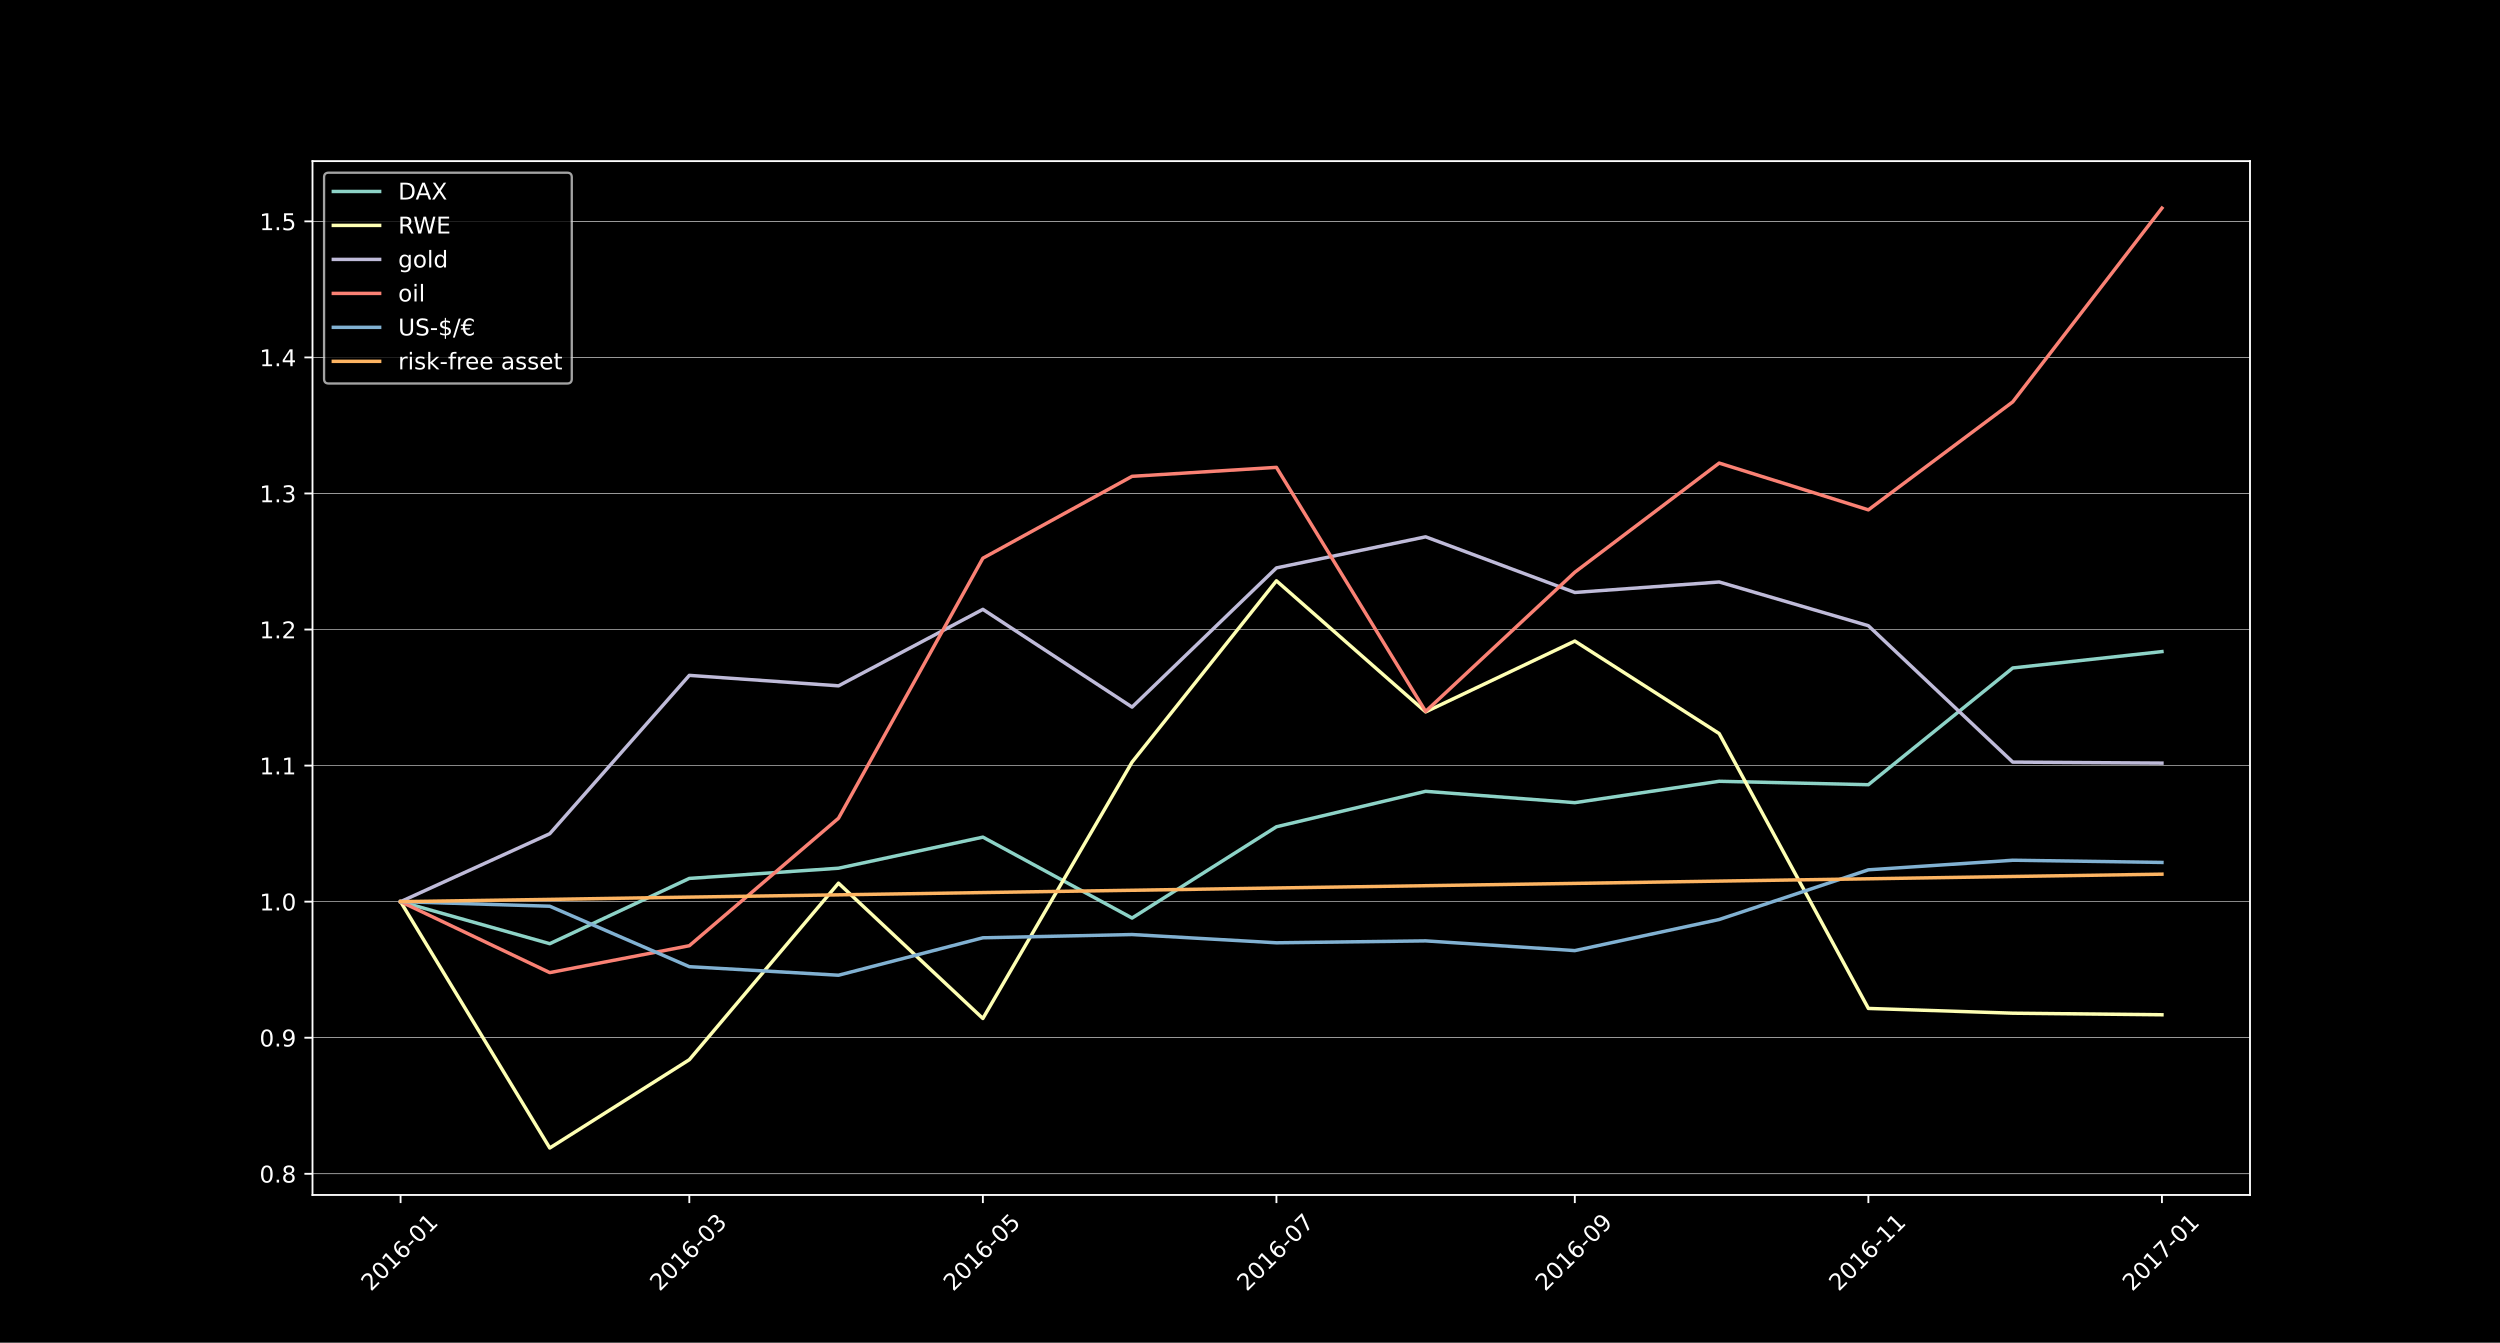
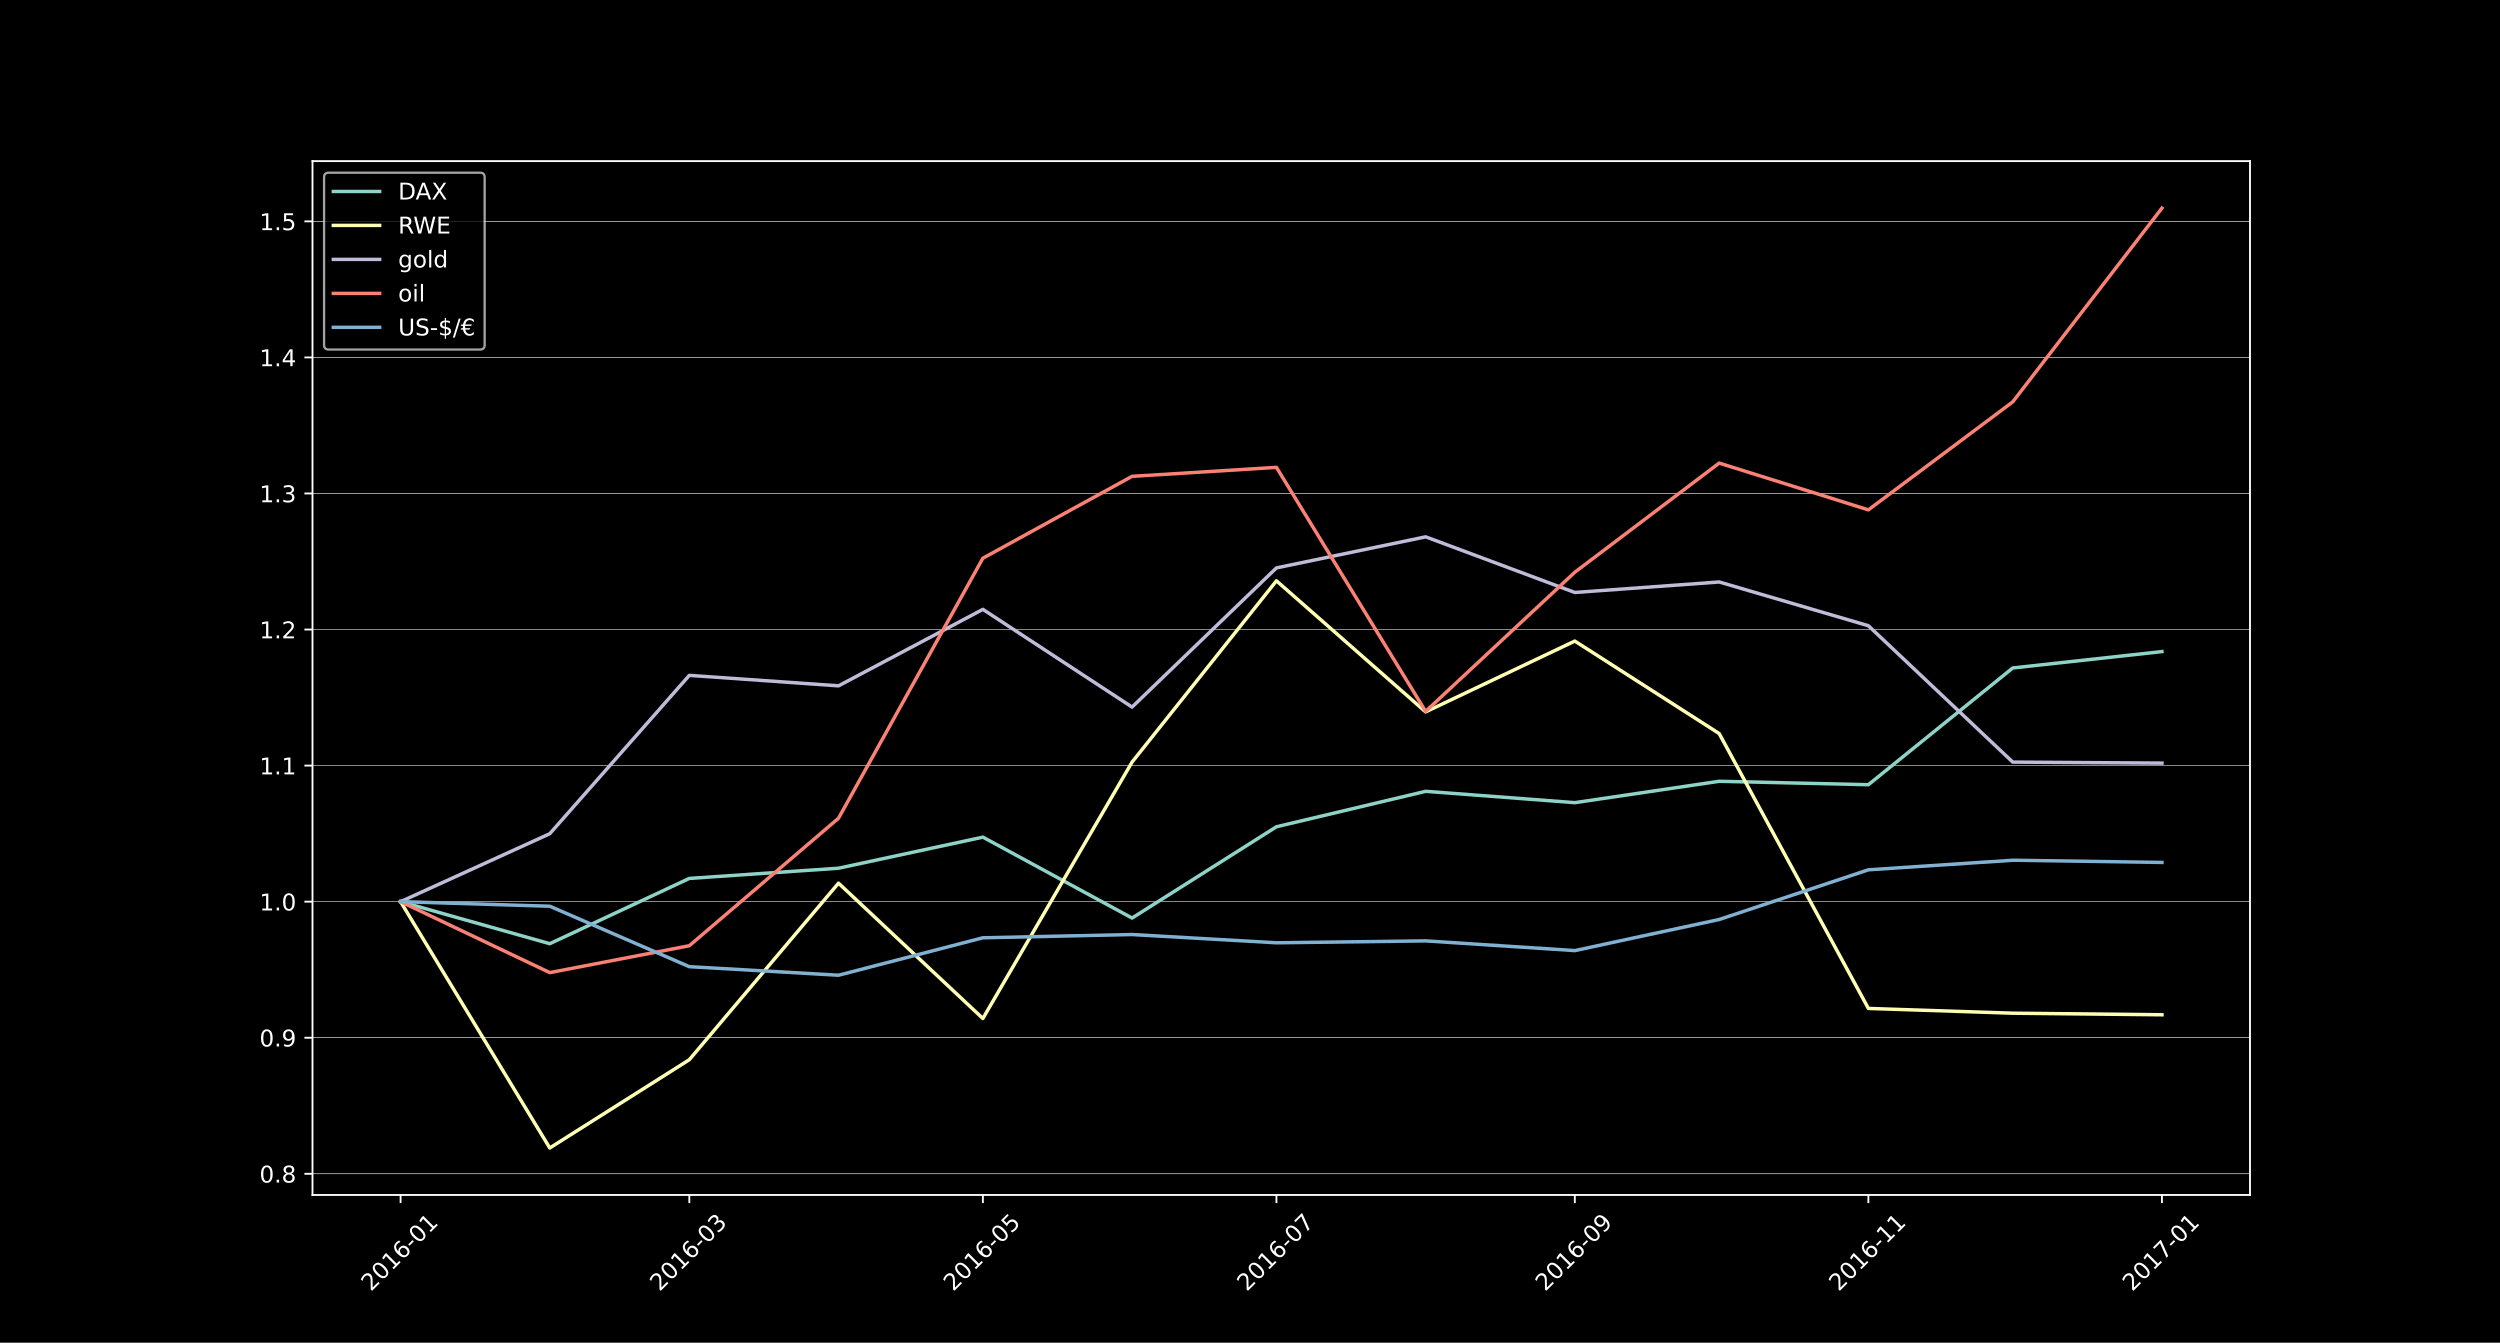
<svg xmlns="http://www.w3.org/2000/svg" xmlns:xlink="http://www.w3.org/1999/xlink" width="1080pt" height="580.032pt" viewBox="0 0 1080 580.032" version="1.1">
  <defs>
    <style type="text/css">*{stroke-linejoin: round; stroke-linecap: butt}</style>
  </defs>
  <g id="figure_1">
    <g id="patch_1">
      <path d="M 0 580.032  L 1080 580.032  L 1080 0  L 0 0  z " />
    </g>
    <g id="axes_1">
      <g id="patch_2">
        <path d="M 135 516.228  L 972 516.228  L 972 69.604  L 135 69.604  z " />
      </g>
      <g id="matplotlib.axis_1">
        <g id="xtick_1">
          <g id="line2d_1">
            <defs>
-               <path id="md1bc2f240f" d="M 0 0  L 0 3.5  " style="stroke: #ffffff; stroke-width: 0.8" />
-             </defs>
-             <g>
-               <use xlink:href="#md1bc2f240f" x="173.045" y="516.228" style="fill: #ffffff; stroke: #ffffff; stroke-width: 0.8" />
+               <path id="md7e6dcff78" d="M 0 0  L 0 3.5  " style="stroke: #ffffff; stroke-width: 0.8" />
+             </defs>
+             <g>
+               <use xlink:href="#md7e6dcff78" x="173.045" y="516.228" style="fill: #ffffff; stroke: #ffffff; stroke-width: 0.8" />
            </g>
          </g>
          <g id="text_1">
            <g style="fill: #ffffff" transform="translate(160.2242 558.1463)rotate(-45)scale(0.1 -0.1)">
              <defs>
                <path id="DejaVuSans-32" d="M 1228 531  L 3431 531  L 3431 0  L 469 0  L 469 531  Q 828 903 1448 1529  Q 2069 2156 2228 2338  Q 2531 2678 2651 2914  Q 2772 3150 2772 3378  Q 2772 3750 2511 3984  Q 2250 4219 1831 4219  Q 1534 4219 1204 4116  Q 875 4013 500 3803  L 500 4441  Q 881 4594 1212 4672  Q 1544 4750 1819 4750  Q 2544 4750 2975 4387  Q 3406 4025 3406 3419  Q 3406 3131 3298 2873  Q 3191 2616 2906 2266  Q 2828 2175 2409 1742  Q 1991 1309 1228 531  z " transform="scale(0.015625)" />
                <path id="DejaVuSans-30" d="M 2034 4250  Q 1547 4250 1301 3770  Q 1056 3291 1056 2328  Q 1056 1369 1301 889  Q 1547 409 2034 409  Q 2525 409 2770 889  Q 3016 1369 3016 2328  Q 3016 3291 2770 3770  Q 2525 4250 2034 4250  z M 2034 4750  Q 2819 4750 3233 4129  Q 3647 3509 3647 2328  Q 3647 1150 3233 529  Q 2819 -91 2034 -91  Q 1250 -91 836 529  Q 422 1150 422 2328  Q 422 3509 836 4129  Q 1250 4750 2034 4750  z " transform="scale(0.015625)" />
                <path id="DejaVuSans-31" d="M 794 531  L 1825 531  L 1825 4091  L 703 3866  L 703 4441  L 1819 4666  L 2450 4666  L 2450 531  L 3481 531  L 3481 0  L 794 0  L 794 531  z " transform="scale(0.015625)" />
                <path id="DejaVuSans-36" d="M 2113 2584  Q 1688 2584 1439 2293  Q 1191 2003 1191 1497  Q 1191 994 1439 701  Q 1688 409 2113 409  Q 2538 409 2786 701  Q 3034 994 3034 1497  Q 3034 2003 2786 2293  Q 2538 2584 2113 2584  z M 3366 4563  L 3366 3988  Q 3128 4100 2886 4159  Q 2644 4219 2406 4219  Q 1781 4219 1451 3797  Q 1122 3375 1075 2522  Q 1259 2794 1537 2939  Q 1816 3084 2150 3084  Q 2853 3084 3261 2657  Q 3669 2231 3669 1497  Q 3669 778 3244 343  Q 2819 -91 2113 -91  Q 1303 -91 875 529  Q 447 1150 447 2328  Q 447 3434 972 4092  Q 1497 4750 2381 4750  Q 2619 4750 2861 4703  Q 3103 4656 3366 4563  z " transform="scale(0.015625)" />
                <path id="DejaVuSans-2d" d="M 313 2009  L 1997 2009  L 1997 1497  L 313 1497  L 313 2009  z " transform="scale(0.015625)" />
              </defs>
              <use xlink:href="#DejaVuSans-32" />
              <use xlink:href="#DejaVuSans-30" x="63.623" />
              <use xlink:href="#DejaVuSans-31" x="127.246" />
              <use xlink:href="#DejaVuSans-36" x="190.869" />
              <use xlink:href="#DejaVuSans-2d" x="254.492" />
              <use xlink:href="#DejaVuSans-30" x="290.576" />
              <use xlink:href="#DejaVuSans-31" x="354.199" />
            </g>
          </g>
        </g>
        <g id="xtick_2">
          <g id="line2d_2">
            <g>
-               <use xlink:href="#md1bc2f240f" x="297.785" y="516.228" style="fill: #ffffff; stroke: #ffffff; stroke-width: 0.8" />
+               <use xlink:href="#md7e6dcff78" x="297.785" y="516.228" style="fill: #ffffff; stroke: #ffffff; stroke-width: 0.8" />
            </g>
          </g>
          <g id="text_2">
            <g style="fill: #ffffff" transform="translate(284.9634 558.1463)rotate(-45)scale(0.1 -0.1)">
              <defs>
                <path id="DejaVuSans-33" d="M 2597 2516  Q 3050 2419 3304 2112  Q 3559 1806 3559 1356  Q 3559 666 3084 287  Q 2609 -91 1734 -91  Q 1441 -91 1130 -33  Q 819 25 488 141  L 488 750  Q 750 597 1062 519  Q 1375 441 1716 441  Q 2309 441 2620 675  Q 2931 909 2931 1356  Q 2931 1769 2642 2001  Q 2353 2234 1838 2234  L 1294 2234  L 1294 2753  L 1863 2753  Q 2328 2753 2575 2939  Q 2822 3125 2822 3475  Q 2822 3834 2567 4026  Q 2313 4219 1838 4219  Q 1578 4219 1281 4162  Q 984 4106 628 3988  L 628 4550  Q 988 4650 1302 4700  Q 1616 4750 1894 4750  Q 2613 4750 3031 4423  Q 3450 4097 3450 3541  Q 3450 3153 3228 2886  Q 3006 2619 2597 2516  z " transform="scale(0.015625)" />
              </defs>
              <use xlink:href="#DejaVuSans-32" />
              <use xlink:href="#DejaVuSans-30" x="63.623" />
              <use xlink:href="#DejaVuSans-31" x="127.246" />
              <use xlink:href="#DejaVuSans-36" x="190.869" />
              <use xlink:href="#DejaVuSans-2d" x="254.492" />
              <use xlink:href="#DejaVuSans-30" x="290.576" />
              <use xlink:href="#DejaVuSans-33" x="354.199" />
            </g>
          </g>
        </g>
        <g id="xtick_3">
          <g id="line2d_3">
            <g>
-               <use xlink:href="#md1bc2f240f" x="424.603" y="516.228" style="fill: #ffffff; stroke: #ffffff; stroke-width: 0.8" />
+               <use xlink:href="#md7e6dcff78" x="424.603" y="516.228" style="fill: #ffffff; stroke: #ffffff; stroke-width: 0.8" />
            </g>
          </g>
          <g id="text_3">
            <g style="fill: #ffffff" transform="translate(411.7815 558.1463)rotate(-45)scale(0.1 -0.1)">
              <defs>
                <path id="DejaVuSans-35" d="M 691 4666  L 3169 4666  L 3169 4134  L 1269 4134  L 1269 2991  Q 1406 3038 1543 3061  Q 1681 3084 1819 3084  Q 2600 3084 3056 2656  Q 3513 2228 3513 1497  Q 3513 744 3044 326  Q 2575 -91 1722 -91  Q 1428 -91 1123 -41  Q 819 9 494 109  L 494 744  Q 775 591 1075 516  Q 1375 441 1709 441  Q 2250 441 2565 725  Q 2881 1009 2881 1497  Q 2881 1984 2565 2268  Q 2250 2553 1709 2553  Q 1456 2553 1204 2497  Q 953 2441 691 2322  L 691 4666  z " transform="scale(0.015625)" />
              </defs>
              <use xlink:href="#DejaVuSans-32" />
              <use xlink:href="#DejaVuSans-30" x="63.623" />
              <use xlink:href="#DejaVuSans-31" x="127.246" />
              <use xlink:href="#DejaVuSans-36" x="190.869" />
              <use xlink:href="#DejaVuSans-2d" x="254.492" />
              <use xlink:href="#DejaVuSans-30" x="290.576" />
              <use xlink:href="#DejaVuSans-35" x="354.199" />
            </g>
          </g>
        </g>
        <g id="xtick_4">
          <g id="line2d_4">
            <g>
-               <use xlink:href="#md1bc2f240f" x="551.421" y="516.228" style="fill: #ffffff; stroke: #ffffff; stroke-width: 0.8" />
+               <use xlink:href="#md7e6dcff78" x="551.421" y="516.228" style="fill: #ffffff; stroke: #ffffff; stroke-width: 0.8" />
            </g>
          </g>
          <g id="text_4">
            <g style="fill: #ffffff" transform="translate(538.5997 558.1463)rotate(-45)scale(0.1 -0.1)">
              <defs>
                <path id="DejaVuSans-37" d="M 525 4666  L 3525 4666  L 3525 4397  L 1831 0  L 1172 0  L 2766 4134  L 525 4134  L 525 4666  z " transform="scale(0.015625)" />
              </defs>
              <use xlink:href="#DejaVuSans-32" />
              <use xlink:href="#DejaVuSans-30" x="63.623" />
              <use xlink:href="#DejaVuSans-31" x="127.246" />
              <use xlink:href="#DejaVuSans-36" x="190.869" />
              <use xlink:href="#DejaVuSans-2d" x="254.492" />
              <use xlink:href="#DejaVuSans-30" x="290.576" />
              <use xlink:href="#DejaVuSans-37" x="354.199" />
            </g>
          </g>
        </g>
        <g id="xtick_5">
          <g id="line2d_5">
            <g>
-               <use xlink:href="#md1bc2f240f" x="680.318" y="516.228" style="fill: #ffffff; stroke: #ffffff; stroke-width: 0.8" />
+               <use xlink:href="#md7e6dcff78" x="680.318" y="516.228" style="fill: #ffffff; stroke: #ffffff; stroke-width: 0.8" />
            </g>
          </g>
          <g id="text_5">
            <g style="fill: #ffffff" transform="translate(667.4969 558.1463)rotate(-45)scale(0.1 -0.1)">
              <defs>
                <path id="DejaVuSans-39" d="M 703 97  L 703 672  Q 941 559 1184 500  Q 1428 441 1663 441  Q 2288 441 2617 861  Q 2947 1281 2994 2138  Q 2813 1869 2534 1725  Q 2256 1581 1919 1581  Q 1219 1581 811 2004  Q 403 2428 403 3163  Q 403 3881 828 4315  Q 1253 4750 1959 4750  Q 2769 4750 3195 4129  Q 3622 3509 3622 2328  Q 3622 1225 3098 567  Q 2575 -91 1691 -91  Q 1453 -91 1209 -44  Q 966 3 703 97  z M 1959 2075  Q 2384 2075 2632 2365  Q 2881 2656 2881 3163  Q 2881 3666 2632 3958  Q 2384 4250 1959 4250  Q 1534 4250 1286 3958  Q 1038 3666 1038 3163  Q 1038 2656 1286 2365  Q 1534 2075 1959 2075  z " transform="scale(0.015625)" />
              </defs>
              <use xlink:href="#DejaVuSans-32" />
              <use xlink:href="#DejaVuSans-30" x="63.623" />
              <use xlink:href="#DejaVuSans-31" x="127.246" />
              <use xlink:href="#DejaVuSans-36" x="190.869" />
              <use xlink:href="#DejaVuSans-2d" x="254.492" />
              <use xlink:href="#DejaVuSans-30" x="290.576" />
              <use xlink:href="#DejaVuSans-39" x="354.199" />
            </g>
          </g>
        </g>
        <g id="xtick_6">
          <g id="line2d_6">
            <g>
-               <use xlink:href="#md1bc2f240f" x="807.136" y="516.228" style="fill: #ffffff; stroke: #ffffff; stroke-width: 0.8" />
+               <use xlink:href="#md7e6dcff78" x="807.136" y="516.228" style="fill: #ffffff; stroke: #ffffff; stroke-width: 0.8" />
            </g>
          </g>
          <g id="text_6">
            <g style="fill: #ffffff" transform="translate(794.3151 558.1463)rotate(-45)scale(0.1 -0.1)">
              <use xlink:href="#DejaVuSans-32" />
              <use xlink:href="#DejaVuSans-30" x="63.623" />
              <use xlink:href="#DejaVuSans-31" x="127.246" />
              <use xlink:href="#DejaVuSans-36" x="190.869" />
              <use xlink:href="#DejaVuSans-2d" x="254.492" />
              <use xlink:href="#DejaVuSans-31" x="290.576" />
              <use xlink:href="#DejaVuSans-31" x="354.199" />
            </g>
          </g>
        </g>
        <g id="xtick_7">
          <g id="line2d_7">
            <g>
-               <use xlink:href="#md1bc2f240f" x="933.955" y="516.228" style="fill: #ffffff; stroke: #ffffff; stroke-width: 0.8" />
+               <use xlink:href="#md7e6dcff78" x="933.955" y="516.228" style="fill: #ffffff; stroke: #ffffff; stroke-width: 0.8" />
            </g>
          </g>
          <g id="text_7">
            <g style="fill: #ffffff" transform="translate(921.1333 558.1463)rotate(-45)scale(0.1 -0.1)">
              <use xlink:href="#DejaVuSans-32" />
              <use xlink:href="#DejaVuSans-30" x="63.623" />
              <use xlink:href="#DejaVuSans-31" x="127.246" />
              <use xlink:href="#DejaVuSans-37" x="190.869" />
              <use xlink:href="#DejaVuSans-2d" x="254.492" />
              <use xlink:href="#DejaVuSans-30" x="290.576" />
              <use xlink:href="#DejaVuSans-31" x="354.199" />
            </g>
          </g>
        </g>
      </g>
      <g id="matplotlib.axis_2">
        <g id="ytick_1">
          <g id="line2d_8">
-             <path d="M 135 507.071  L 972 507.071  " clip-path="url(#p92531a1b48)" style="fill: none; stroke: #ffffff; stroke-width: 0.25; stroke-linecap: square" />
+             <path d="M 135 507.071  L 972 507.071  " clip-path="url(#p198a7da3a2)" style="fill: none; stroke: #ffffff; stroke-width: 0.25; stroke-linecap: square" />
          </g>
          <g id="line2d_9">
            <defs>
-               <path id="mc191d38e35" d="M 0 0  L -3.5 0  " style="stroke: #ffffff; stroke-width: 0.8" />
-             </defs>
-             <g>
-               <use xlink:href="#mc191d38e35" x="135" y="507.071" style="fill: #ffffff; stroke: #ffffff; stroke-width: 0.8" />
+               <path id="mf9c0cba2f4" d="M 0 0  L -3.5 0  " style="stroke: #ffffff; stroke-width: 0.8" />
+             </defs>
+             <g>
+               <use xlink:href="#mf9c0cba2f4" x="135" y="507.071" style="fill: #ffffff; stroke: #ffffff; stroke-width: 0.8" />
            </g>
          </g>
          <g id="text_8">
            <g style="fill: #ffffff" transform="translate(112.0969 510.87)scale(0.1 -0.1)">
              <defs>
                <path id="DejaVuSans-2e" d="M 684 794  L 1344 794  L 1344 0  L 684 0  L 684 794  z " transform="scale(0.015625)" />
                <path id="DejaVuSans-38" d="M 2034 2216  Q 1584 2216 1326 1975  Q 1069 1734 1069 1313  Q 1069 891 1326 650  Q 1584 409 2034 409  Q 2484 409 2743 651  Q 3003 894 3003 1313  Q 3003 1734 2745 1975  Q 2488 2216 2034 2216  z M 1403 2484  Q 997 2584 770 2862  Q 544 3141 544 3541  Q 544 4100 942 4425  Q 1341 4750 2034 4750  Q 2731 4750 3128 4425  Q 3525 4100 3525 3541  Q 3525 3141 3298 2862  Q 3072 2584 2669 2484  Q 3125 2378 3379 2068  Q 3634 1759 3634 1313  Q 3634 634 3220 271  Q 2806 -91 2034 -91  Q 1263 -91 848 271  Q 434 634 434 1313  Q 434 1759 690 2068  Q 947 2378 1403 2484  z M 1172 3481  Q 1172 3119 1398 2916  Q 1625 2713 2034 2713  Q 2441 2713 2670 2916  Q 2900 3119 2900 3481  Q 2900 3844 2670 4047  Q 2441 4250 2034 4250  Q 1625 4250 1398 4047  Q 1172 3844 1172 3481  z " transform="scale(0.015625)" />
              </defs>
              <use xlink:href="#DejaVuSans-30" />
              <use xlink:href="#DejaVuSans-2e" x="63.623" />
              <use xlink:href="#DejaVuSans-38" x="95.41" />
            </g>
          </g>
        </g>
        <g id="ytick_2">
          <g id="line2d_10">
-             <path d="M 135 448.294  L 972 448.294  " clip-path="url(#p92531a1b48)" style="fill: none; stroke: #ffffff; stroke-width: 0.25; stroke-linecap: square" />
+             <path d="M 135 448.294  L 972 448.294  " clip-path="url(#p198a7da3a2)" style="fill: none; stroke: #ffffff; stroke-width: 0.25; stroke-linecap: square" />
          </g>
          <g id="line2d_11">
            <g>
-               <use xlink:href="#mc191d38e35" x="135" y="448.294" style="fill: #ffffff; stroke: #ffffff; stroke-width: 0.8" />
+               <use xlink:href="#mf9c0cba2f4" x="135" y="448.294" style="fill: #ffffff; stroke: #ffffff; stroke-width: 0.8" />
            </g>
          </g>
          <g id="text_9">
            <g style="fill: #ffffff" transform="translate(112.0969 452.0929)scale(0.1 -0.1)">
              <use xlink:href="#DejaVuSans-30" />
              <use xlink:href="#DejaVuSans-2e" x="63.623" />
              <use xlink:href="#DejaVuSans-39" x="95.41" />
            </g>
          </g>
        </g>
        <g id="ytick_3">
          <g id="line2d_12">
-             <path d="M 135 389.517  L 972 389.517  " clip-path="url(#p92531a1b48)" style="fill: none; stroke: #ffffff; stroke-width: 0.25; stroke-linecap: square" />
+             <path d="M 135 389.517  L 972 389.517  " clip-path="url(#p198a7da3a2)" style="fill: none; stroke: #ffffff; stroke-width: 0.25; stroke-linecap: square" />
          </g>
          <g id="line2d_13">
            <g>
-               <use xlink:href="#mc191d38e35" x="135" y="389.517" style="fill: #ffffff; stroke: #ffffff; stroke-width: 0.8" />
+               <use xlink:href="#mf9c0cba2f4" x="135" y="389.517" style="fill: #ffffff; stroke: #ffffff; stroke-width: 0.8" />
            </g>
          </g>
          <g id="text_10">
            <g style="fill: #ffffff" transform="translate(112.0969 393.3158)scale(0.1 -0.1)">
              <use xlink:href="#DejaVuSans-31" />
              <use xlink:href="#DejaVuSans-2e" x="63.623" />
              <use xlink:href="#DejaVuSans-30" x="95.41" />
            </g>
          </g>
        </g>
        <g id="ytick_4">
          <g id="line2d_14">
-             <path d="M 135 330.74  L 972 330.74  " clip-path="url(#p92531a1b48)" style="fill: none; stroke: #ffffff; stroke-width: 0.25; stroke-linecap: square" />
+             <path d="M 135 330.74  L 972 330.74  " clip-path="url(#p198a7da3a2)" style="fill: none; stroke: #ffffff; stroke-width: 0.25; stroke-linecap: square" />
          </g>
          <g id="line2d_15">
            <g>
-               <use xlink:href="#mc191d38e35" x="135" y="330.74" style="fill: #ffffff; stroke: #ffffff; stroke-width: 0.8" />
+               <use xlink:href="#mf9c0cba2f4" x="135" y="330.74" style="fill: #ffffff; stroke: #ffffff; stroke-width: 0.8" />
            </g>
          </g>
          <g id="text_11">
            <g style="fill: #ffffff" transform="translate(112.0969 334.5387)scale(0.1 -0.1)">
              <use xlink:href="#DejaVuSans-31" />
              <use xlink:href="#DejaVuSans-2e" x="63.623" />
              <use xlink:href="#DejaVuSans-31" x="95.41" />
            </g>
          </g>
        </g>
        <g id="ytick_5">
          <g id="line2d_16">
-             <path d="M 135 271.962  L 972 271.962  " clip-path="url(#p92531a1b48)" style="fill: none; stroke: #ffffff; stroke-width: 0.25; stroke-linecap: square" />
+             <path d="M 135 271.962  L 972 271.962  " clip-path="url(#p198a7da3a2)" style="fill: none; stroke: #ffffff; stroke-width: 0.25; stroke-linecap: square" />
          </g>
          <g id="line2d_17">
            <g>
-               <use xlink:href="#mc191d38e35" x="135" y="271.962" style="fill: #ffffff; stroke: #ffffff; stroke-width: 0.8" />
+               <use xlink:href="#mf9c0cba2f4" x="135" y="271.962" style="fill: #ffffff; stroke: #ffffff; stroke-width: 0.8" />
            </g>
          </g>
          <g id="text_12">
            <g style="fill: #ffffff" transform="translate(112.0969 275.7616)scale(0.1 -0.1)">
              <use xlink:href="#DejaVuSans-31" />
              <use xlink:href="#DejaVuSans-2e" x="63.623" />
              <use xlink:href="#DejaVuSans-32" x="95.41" />
            </g>
          </g>
        </g>
        <g id="ytick_6">
          <g id="line2d_18">
-             <path d="M 135 213.185  L 972 213.185  " clip-path="url(#p92531a1b48)" style="fill: none; stroke: #ffffff; stroke-width: 0.25; stroke-linecap: square" />
+             <path d="M 135 213.185  L 972 213.185  " clip-path="url(#p198a7da3a2)" style="fill: none; stroke: #ffffff; stroke-width: 0.25; stroke-linecap: square" />
          </g>
          <g id="line2d_19">
            <g>
-               <use xlink:href="#mc191d38e35" x="135" y="213.185" style="fill: #ffffff; stroke: #ffffff; stroke-width: 0.8" />
+               <use xlink:href="#mf9c0cba2f4" x="135" y="213.185" style="fill: #ffffff; stroke: #ffffff; stroke-width: 0.8" />
            </g>
          </g>
          <g id="text_13">
            <g style="fill: #ffffff" transform="translate(112.0969 216.9845)scale(0.1 -0.1)">
              <use xlink:href="#DejaVuSans-31" />
              <use xlink:href="#DejaVuSans-2e" x="63.623" />
              <use xlink:href="#DejaVuSans-33" x="95.41" />
            </g>
          </g>
        </g>
        <g id="ytick_7">
          <g id="line2d_20">
-             <path d="M 135 154.408  L 972 154.408  " clip-path="url(#p92531a1b48)" style="fill: none; stroke: #ffffff; stroke-width: 0.25; stroke-linecap: square" />
+             <path d="M 135 154.408  L 972 154.408  " clip-path="url(#p198a7da3a2)" style="fill: none; stroke: #ffffff; stroke-width: 0.25; stroke-linecap: square" />
          </g>
          <g id="line2d_21">
            <g>
-               <use xlink:href="#mc191d38e35" x="135" y="154.408" style="fill: #ffffff; stroke: #ffffff; stroke-width: 0.8" />
+               <use xlink:href="#mf9c0cba2f4" x="135" y="154.408" style="fill: #ffffff; stroke: #ffffff; stroke-width: 0.8" />
            </g>
          </g>
          <g id="text_14">
            <g style="fill: #ffffff" transform="translate(112.0969 158.2074)scale(0.1 -0.1)">
              <defs>
                <path id="DejaVuSans-34" d="M 2419 4116  L 825 1625  L 2419 1625  L 2419 4116  z M 2253 4666  L 3047 4666  L 3047 1625  L 3713 1625  L 3713 1100  L 3047 1100  L 3047 0  L 2419 0  L 2419 1100  L 313 1100  L 313 1709  L 2253 4666  z " transform="scale(0.015625)" />
              </defs>
              <use xlink:href="#DejaVuSans-31" />
              <use xlink:href="#DejaVuSans-2e" x="63.623" />
              <use xlink:href="#DejaVuSans-34" x="95.41" />
            </g>
          </g>
        </g>
        <g id="ytick_8">
          <g id="line2d_22">
-             <path d="M 135 95.631  L 972 95.631  " clip-path="url(#p92531a1b48)" style="fill: none; stroke: #ffffff; stroke-width: 0.25; stroke-linecap: square" />
+             <path d="M 135 95.631  L 972 95.631  " clip-path="url(#p198a7da3a2)" style="fill: none; stroke: #ffffff; stroke-width: 0.25; stroke-linecap: square" />
          </g>
          <g id="line2d_23">
            <g>
-               <use xlink:href="#mc191d38e35" x="135" y="95.631" style="fill: #ffffff; stroke: #ffffff; stroke-width: 0.8" />
+               <use xlink:href="#mf9c0cba2f4" x="135" y="95.631" style="fill: #ffffff; stroke: #ffffff; stroke-width: 0.8" />
            </g>
          </g>
          <g id="text_15">
            <g style="fill: #ffffff" transform="translate(112.0969 99.43031)scale(0.1 -0.1)">
              <use xlink:href="#DejaVuSans-31" />
              <use xlink:href="#DejaVuSans-2e" x="63.623" />
              <use xlink:href="#DejaVuSans-35" x="95.41" />
            </g>
          </g>
        </g>
      </g>
      <g id="line2d_24">
-         <path d="M 173.045 389.517  L 237.494 407.676  L 297.785 379.475  L 362.233 375.068  L 424.603 361.644  L 489.051 396.596  L 551.421 357.16  L 615.87 341.851  L 680.318 346.75  L 742.688 337.513  L 807.136 338.995  L 869.506 288.559  L 933.955 281.484  " clip-path="url(#p92531a1b48)" style="fill: none; stroke: #8dd3c7; stroke-width: 1.5; stroke-linecap: square" />
+         <path d="M 173.045 389.517  L 237.494 407.676  L 297.785 379.475  L 362.233 375.068  L 424.603 361.644  L 489.051 396.596  L 551.421 357.16  L 615.87 341.851  L 680.318 346.75  L 742.688 337.513  L 807.136 338.995  L 869.506 288.559  L 933.955 281.484  " clip-path="url(#p198a7da3a2)" style="fill: none; stroke: #8dd3c7; stroke-width: 1.5; stroke-linecap: square" />
      </g>
      <g id="line2d_25">
-         <path d="M 173.045 389.517  L 237.494 495.927  L 297.785 457.793  L 362.233 381.524  L 424.603 439.982  L 489.051 329.232  L 551.421 250.909  L 615.87 307.539  L 680.318 276.94  L 742.688 316.902  L 807.136 435.643  L 869.506 437.698  L 933.955 438.383  " clip-path="url(#p92531a1b48)" style="fill: none; stroke: #feffb3; stroke-width: 1.5; stroke-linecap: square" />
+         <path d="M 173.045 389.517  L 237.494 495.927  L 297.785 457.793  L 362.233 381.524  L 424.603 439.982  L 489.051 329.232  L 551.421 250.909  L 615.87 307.539  L 680.318 276.94  L 742.688 316.902  L 807.136 435.643  L 869.506 437.698  L 933.955 438.383  " clip-path="url(#p198a7da3a2)" style="fill: none; stroke: #feffb3; stroke-width: 1.5; stroke-linecap: square" />
      </g>
      <g id="line2d_26">
-         <path d="M 173.045 389.517  L 237.494 360.173  L 297.785 291.759  L 362.233 296.287  L 424.603 263.242  L 489.051 305.461  L 551.421 245.336  L 615.87 231.91  L 680.318 255.948  L 742.688 251.414  L 807.136 270.32  L 869.506 329.224  L 933.955 329.667  " clip-path="url(#p92531a1b48)" style="fill: none; stroke: #bfbbd9; stroke-width: 1.5; stroke-linecap: square" />
+         <path d="M 173.045 389.517  L 237.494 360.173  L 297.785 291.759  L 362.233 296.287  L 424.603 263.242  L 489.051 305.461  L 551.421 245.336  L 615.87 231.91  L 680.318 255.948  L 742.688 251.414  L 807.136 270.32  L 869.506 329.224  L 933.955 329.667  " clip-path="url(#p198a7da3a2)" style="fill: none; stroke: #bfbbd9; stroke-width: 1.5; stroke-linecap: square" />
      </g>
      <g id="line2d_27">
-         <path d="M 173.045 389.517  L 237.494 420.168  L 297.785 408.548  L 362.233 353.476  L 424.603 241.142  L 489.051 205.775  L 551.421 201.901  L 615.87 307.33  L 680.318 247.205  L 742.688 200.049  L 807.136 220.259  L 869.506 173.608  L 933.955 89.905  " clip-path="url(#p92531a1b48)" style="fill: none; stroke: #fa8174; stroke-width: 1.5; stroke-linecap: square" />
+         <path d="M 173.045 389.517  L 237.494 420.168  L 297.785 408.548  L 362.233 353.476  L 424.603 241.142  L 489.051 205.775  L 551.421 201.901  L 615.87 307.33  L 680.318 247.205  L 742.688 200.049  L 807.136 220.259  L 869.506 173.608  L 933.955 89.905  " clip-path="url(#p198a7da3a2)" style="fill: none; stroke: #fa8174; stroke-width: 1.5; stroke-linecap: square" />
      </g>
      <g id="line2d_28">
-         <path d="M 173.045 389.517  L 237.494 391.491  L 297.785 417.606  L 362.233 421.3  L 424.603 405.122  L 489.051 403.72  L 551.421 407.287  L 615.87 406.459  L 680.318 410.663  L 742.688 397.224  L 807.136 375.759  L 869.506 371.619  L 933.955 372.574  " clip-path="url(#p92531a1b48)" style="fill: none; stroke: #81b1d2; stroke-width: 1.5; stroke-linecap: square" />
-       </g>
-       <g id="line2d_29">
-         <path d="M 173.045 389.517  L 237.494 388.536  L 297.785 387.554  L 362.233 386.57  L 424.603 385.585  L 489.051 384.598  L 551.421 383.609  L 615.87 382.619  L 680.318 381.627  L 742.688 380.634  L 807.136 379.638  L 869.506 378.641  L 933.955 377.643  " clip-path="url(#p92531a1b48)" style="fill: none; stroke: #fdb462; stroke-width: 1.5; stroke-linecap: square" />
+         <path d="M 173.045 389.517  L 237.494 391.491  L 297.785 417.606  L 362.233 421.3  L 424.603 405.122  L 489.051 403.72  L 551.421 407.287  L 615.87 406.459  L 680.318 410.663  L 742.688 397.224  L 807.136 375.759  L 869.506 371.619  L 933.955 372.574  " clip-path="url(#p198a7da3a2)" style="fill: none; stroke: #81b1d2; stroke-width: 1.5; stroke-linecap: square" />
      </g>
      <g id="patch_3">
        <path d="M 135 516.228  L 135 69.604  " style="fill: none; stroke: #ffffff; stroke-width: 0.8; stroke-linejoin: miter; stroke-linecap: square" />
      </g>
      <g id="patch_4">
        <path d="M 972 516.228  L 972 69.604  " style="fill: none; stroke: #ffffff; stroke-width: 0.8; stroke-linejoin: miter; stroke-linecap: square" />
      </g>
      <g id="patch_5">
        <path d="M 135 516.228  L 972 516.228  " style="fill: none; stroke: #ffffff; stroke-width: 0.8; stroke-linejoin: miter; stroke-linecap: square" />
      </g>
      <g id="patch_6">
        <path d="M 135 69.604  L 972 69.604  " style="fill: none; stroke: #ffffff; stroke-width: 0.8; stroke-linejoin: miter; stroke-linecap: square" />
      </g>
      <g id="legend_1">
        <g id="patch_7">
-           <path d="M 142 165.673  L 245.008 165.673  Q 247.008 165.673 247.008 163.673  L 247.008 76.604  Q 247.008 74.604 245.008 74.604  L 142 74.604  Q 140 74.604 140 76.604  L 140 163.673  Q 140 165.673 142 165.673  z " style="opacity: 0.8; stroke: #cccccc; stroke-linejoin: miter" />
-         </g>
-         <g id="line2d_30">
+           <path d="M 142 150.994  L 207.369 150.994  Q 209.369 150.994 209.369 148.994  L 209.369 76.604  Q 209.369 74.604 207.369 74.604  L 142 74.604  Q 140 74.604 140 76.604  L 140 148.994  Q 140 150.994 142 150.994  z " style="opacity: 0.8; stroke: #cccccc; stroke-linejoin: miter" />
+         </g>
+         <g id="line2d_29">
          <path d="M 144 82.702  L 154 82.702  L 164 82.702  " style="fill: none; stroke: #8dd3c7; stroke-width: 1.5; stroke-linecap: square" />
        </g>
        <g id="text_16">
          <g style="fill: #ffffff" transform="translate(172 86.20228)scale(0.1 -0.1)">
            <defs>
              <path id="DejaVuSans-44" d="M 1259 4147  L 1259 519  L 2022 519  Q 2988 519 3436 956  Q 3884 1394 3884 2338  Q 3884 3275 3436 3711  Q 2988 4147 2022 4147  L 1259 4147  z M 628 4666  L 1925 4666  Q 3281 4666 3915 4102  Q 4550 3538 4550 2338  Q 4550 1131 3912 565  Q 3275 0 1925 0  L 628 0  L 628 4666  z " transform="scale(0.015625)" />
              <path id="DejaVuSans-41" d="M 2188 4044  L 1331 1722  L 3047 1722  L 2188 4044  z M 1831 4666  L 2547 4666  L 4325 0  L 3669 0  L 3244 1197  L 1141 1197  L 716 0  L 50 0  L 1831 4666  z " transform="scale(0.015625)" />
              <path id="DejaVuSans-58" d="M 403 4666  L 1081 4666  L 2241 2931  L 3406 4666  L 4084 4666  L 2584 2425  L 4184 0  L 3506 0  L 2194 1984  L 872 0  L 191 0  L 1856 2491  L 403 4666  z " transform="scale(0.015625)" />
            </defs>
            <use xlink:href="#DejaVuSans-44" />
            <use xlink:href="#DejaVuSans-41" x="75.252" />
            <use xlink:href="#DejaVuSans-58" x="143.66" />
          </g>
        </g>
-         <g id="line2d_31">
+         <g id="line2d_30">
          <path d="M 144 97.38  L 154 97.38  L 164 97.38  " style="fill: none; stroke: #feffb3; stroke-width: 1.5; stroke-linecap: square" />
        </g>
        <g id="text_17">
          <g style="fill: #ffffff" transform="translate(172 100.8804)scale(0.1 -0.1)">
            <defs>
              <path id="DejaVuSans-52" d="M 2841 2188  Q 3044 2119 3236 1894  Q 3428 1669 3622 1275  L 4263 0  L 3584 0  L 2988 1197  Q 2756 1666 2539 1819  Q 2322 1972 1947 1972  L 1259 1972  L 1259 0  L 628 0  L 628 4666  L 2053 4666  Q 2853 4666 3247 4331  Q 3641 3997 3641 3322  Q 3641 2881 3436 2590  Q 3231 2300 2841 2188  z M 1259 4147  L 1259 2491  L 2053 2491  Q 2509 2491 2742 2702  Q 2975 2913 2975 3322  Q 2975 3731 2742 3939  Q 2509 4147 2053 4147  L 1259 4147  z " transform="scale(0.015625)" />
              <path id="DejaVuSans-57" d="M 213 4666  L 850 4666  L 1831 722  L 2809 4666  L 3519 4666  L 4500 722  L 5478 4666  L 6119 4666  L 4947 0  L 4153 0  L 3169 4050  L 2175 0  L 1381 0  L 213 4666  z " transform="scale(0.015625)" />
              <path id="DejaVuSans-45" d="M 628 4666  L 3578 4666  L 3578 4134  L 1259 4134  L 1259 2753  L 3481 2753  L 3481 2222  L 1259 2222  L 1259 531  L 3634 531  L 3634 0  L 628 0  L 628 4666  z " transform="scale(0.015625)" />
            </defs>
            <use xlink:href="#DejaVuSans-52" />
            <use xlink:href="#DejaVuSans-57" x="65.482" />
            <use xlink:href="#DejaVuSans-45" x="164.359" />
          </g>
        </g>
-         <g id="line2d_32">
+         <g id="line2d_31">
          <path d="M 144 112.059  L 154 112.059  L 164 112.059  " style="fill: none; stroke: #bfbbd9; stroke-width: 1.5; stroke-linecap: square" />
        </g>
        <g id="text_18">
          <g style="fill: #ffffff" transform="translate(172 115.5585)scale(0.1 -0.1)">
            <defs>
              <path id="DejaVuSans-67" d="M 2906 1791  Q 2906 2416 2648 2759  Q 2391 3103 1925 3103  Q 1463 3103 1205 2759  Q 947 2416 947 1791  Q 947 1169 1205 825  Q 1463 481 1925 481  Q 2391 481 2648 825  Q 2906 1169 2906 1791  z M 3481 434  Q 3481 -459 3084 -895  Q 2688 -1331 1869 -1331  Q 1566 -1331 1297 -1286  Q 1028 -1241 775 -1147  L 775 -588  Q 1028 -725 1275 -790  Q 1522 -856 1778 -856  Q 2344 -856 2625 -561  Q 2906 -266 2906 331  L 2906 616  Q 2728 306 2450 153  Q 2172 0 1784 0  Q 1141 0 747 490  Q 353 981 353 1791  Q 353 2603 747 3093  Q 1141 3584 1784 3584  Q 2172 3584 2450 3431  Q 2728 3278 2906 2969  L 2906 3500  L 3481 3500  L 3481 434  z " transform="scale(0.015625)" />
              <path id="DejaVuSans-6f" d="M 1959 3097  Q 1497 3097 1228 2736  Q 959 2375 959 1747  Q 959 1119 1226 758  Q 1494 397 1959 397  Q 2419 397 2687 759  Q 2956 1122 2956 1747  Q 2956 2369 2687 2733  Q 2419 3097 1959 3097  z M 1959 3584  Q 2709 3584 3137 3096  Q 3566 2609 3566 1747  Q 3566 888 3137 398  Q 2709 -91 1959 -91  Q 1206 -91 779 398  Q 353 888 353 1747  Q 353 2609 779 3096  Q 1206 3584 1959 3584  z " transform="scale(0.015625)" />
              <path id="DejaVuSans-6c" d="M 603 4863  L 1178 4863  L 1178 0  L 603 0  L 603 4863  z " transform="scale(0.015625)" />
              <path id="DejaVuSans-64" d="M 2906 2969  L 2906 4863  L 3481 4863  L 3481 0  L 2906 0  L 2906 525  Q 2725 213 2448 61  Q 2172 -91 1784 -91  Q 1150 -91 751 415  Q 353 922 353 1747  Q 353 2572 751 3078  Q 1150 3584 1784 3584  Q 2172 3584 2448 3432  Q 2725 3281 2906 2969  z M 947 1747  Q 947 1113 1208 752  Q 1469 391 1925 391  Q 2381 391 2643 752  Q 2906 1113 2906 1747  Q 2906 2381 2643 2742  Q 2381 3103 1925 3103  Q 1469 3103 1208 2742  Q 947 2381 947 1747  z " transform="scale(0.015625)" />
            </defs>
            <use xlink:href="#DejaVuSans-67" />
            <use xlink:href="#DejaVuSans-6f" x="63.477" />
            <use xlink:href="#DejaVuSans-6c" x="124.658" />
            <use xlink:href="#DejaVuSans-64" x="152.441" />
          </g>
        </g>
-         <g id="line2d_33">
+         <g id="line2d_32">
          <path d="M 144 126.737  L 154 126.737  L 164 126.737  " style="fill: none; stroke: #fa8174; stroke-width: 1.5; stroke-linecap: square" />
        </g>
        <g id="text_19">
          <g style="fill: #ffffff" transform="translate(172 130.2367)scale(0.1 -0.1)">
            <defs>
              <path id="DejaVuSans-69" d="M 603 3500  L 1178 3500  L 1178 0  L 603 0  L 603 3500  z M 603 4863  L 1178 4863  L 1178 4134  L 603 4134  L 603 4863  z " transform="scale(0.015625)" />
            </defs>
            <use xlink:href="#DejaVuSans-6f" />
            <use xlink:href="#DejaVuSans-69" x="61.182" />
            <use xlink:href="#DejaVuSans-6c" x="88.965" />
          </g>
        </g>
-         <g id="line2d_34">
+         <g id="line2d_33">
          <path d="M 144 141.415  L 154 141.415  L 164 141.415  " style="fill: none; stroke: #81b1d2; stroke-width: 1.5; stroke-linecap: square" />
        </g>
        <g id="text_20">
          <g style="fill: #ffffff" transform="translate(172 144.9148)scale(0.1 -0.1)">
            <defs>
              <path id="DejaVuSans-55" d="M 556 4666  L 1191 4666  L 1191 1831  Q 1191 1081 1462 751  Q 1734 422 2344 422  Q 2950 422 3222 751  Q 3494 1081 3494 1831  L 3494 4666  L 4128 4666  L 4128 1753  Q 4128 841 3676 375  Q 3225 -91 2344 -91  Q 1459 -91 1007 375  Q 556 841 556 1753  L 556 4666  z " transform="scale(0.015625)" />
              <path id="DejaVuSans-53" d="M 3425 4513  L 3425 3897  Q 3066 4069 2747 4153  Q 2428 4238 2131 4238  Q 1616 4238 1336 4038  Q 1056 3838 1056 3469  Q 1056 3159 1242 3001  Q 1428 2844 1947 2747  L 2328 2669  Q 3034 2534 3370 2195  Q 3706 1856 3706 1288  Q 3706 609 3251 259  Q 2797 -91 1919 -91  Q 1588 -91 1214 -16  Q 841 59 441 206  L 441 856  Q 825 641 1194 531  Q 1563 422 1919 422  Q 2459 422 2753 634  Q 3047 847 3047 1241  Q 3047 1584 2836 1778  Q 2625 1972 2144 2069  L 1759 2144  Q 1053 2284 737 2584  Q 422 2884 422 3419  Q 422 4038 858 4394  Q 1294 4750 2059 4750  Q 2388 4750 2728 4690  Q 3069 4631 3425 4513  z " transform="scale(0.015625)" />
              <path id="DejaVuSans-24" d="M 2163 -941  L 1850 -941  L 1847 0  Q 1519 6 1191 76  Q 863 147 531 288  L 531 850  Q 850 650 1176 548  Q 1503 447 1850 444  L 1850 1869  Q 1159 1981 845 2250  Q 531 2519 531 2988  Q 531 3497 872 3790  Q 1213 4084 1850 4128  L 1850 4863  L 2163 4863  L 2163 4138  Q 2453 4125 2725 4076  Q 2997 4028 3256 3944  L 3256 3397  Q 2997 3528 2723 3600  Q 2450 3672 2163 3684  L 2163 2350  Q 2872 2241 3206 1959  Q 3541 1678 3541 1191  Q 3541 663 3186 358  Q 2831 53 2163 6  L 2163 -941  z M 1850 2406  L 1850 3688  Q 1488 3647 1297 3481  Q 1106 3316 1106 3041  Q 1106 2772 1282 2622  Q 1459 2472 1850 2406  z M 2163 1806  L 2163 453  Q 2559 506 2761 678  Q 2963 850 2963 1131  Q 2963 1406 2770 1568  Q 2578 1731 2163 1806  z " transform="scale(0.015625)" />
              <path id="DejaVuSans-2f" d="M 1625 4666  L 2156 4666  L 531 -594  L 0 -594  L 1625 4666  z " transform="scale(0.015625)" />
              <path id="DejaVuSans-20ac" d="M 3647 4306  L 3647 3641  Q 3363 3969 3098 4109  Q 2834 4250 2516 4250  Q 2025 4250 1709 3937  Q 1394 3625 1294 3041  L 3097 3041  L 2925 2656  L 1244 2656  Q 1238 2581 1236 2509  Q 1234 2438 1234 2328  Q 1234 2228 1236 2156  Q 1238 2084 1244 2009  L 2638 2009  L 2463 1625  L 1294 1625  Q 1394 1041 1709 725  Q 2025 409 2516 409  Q 2834 409 3098 550  Q 3363 691 3647 1019  L 3647 359  Q 3369 134 3080 21  Q 2791 -91 2491 -91  Q 1750 -91 1267 362  Q 784 816 659 1625  L 0 1625  L 172 2009  L 606 2009  Q 606 2081 604 2154  Q 603 2228 603 2328  Q 603 2438 604 2511  Q 606 2584 606 2656  L 0 2656  L 172 3041  L 659 3041  Q 784 3844 1268 4297  Q 1753 4750 2491 4750  Q 2797 4750 3086 4639  Q 3375 4528 3647 4306  z " transform="scale(0.015625)" />
            </defs>
            <use xlink:href="#DejaVuSans-55" />
            <use xlink:href="#DejaVuSans-53" x="73.193" />
            <use xlink:href="#DejaVuSans-2d" x="136.67" />
            <use xlink:href="#DejaVuSans-24" x="172.754" />
            <use xlink:href="#DejaVuSans-2f" x="236.377" />
            <use xlink:href="#DejaVuSans-20ac" x="270.068" />
          </g>
        </g>
-         <g id="line2d_35">
-           <path d="M 144 156.093  L 154 156.093  L 164 156.093  " style="fill: none; stroke: #fdb462; stroke-width: 1.5; stroke-linecap: square" />
-         </g>
-         <g id="text_21">
-           <g style="fill: #ffffff" transform="translate(172 159.5929)scale(0.1 -0.1)">
-             <defs>
-               <path id="DejaVuSans-72" d="M 2631 2963  Q 2534 3019 2420 3045  Q 2306 3072 2169 3072  Q 1681 3072 1420 2755  Q 1159 2438 1159 1844  L 1159 0  L 581 0  L 581 3500  L 1159 3500  L 1159 2956  Q 1341 3275 1631 3429  Q 1922 3584 2338 3584  Q 2397 3584 2469 3576  Q 2541 3569 2628 3553  L 2631 2963  z " transform="scale(0.015625)" />
-               <path id="DejaVuSans-73" d="M 2834 3397  L 2834 2853  Q 2591 2978 2328 3040  Q 2066 3103 1784 3103  Q 1356 3103 1142 2972  Q 928 2841 928 2578  Q 928 2378 1081 2264  Q 1234 2150 1697 2047  L 1894 2003  Q 2506 1872 2764 1633  Q 3022 1394 3022 966  Q 3022 478 2636 193  Q 2250 -91 1575 -91  Q 1294 -91 989 -36  Q 684 19 347 128  L 347 722  Q 666 556 975 473  Q 1284 391 1588 391  Q 1994 391 2212 530  Q 2431 669 2431 922  Q 2431 1156 2273 1281  Q 2116 1406 1581 1522  L 1381 1569  Q 847 1681 609 1914  Q 372 2147 372 2553  Q 372 3047 722 3315  Q 1072 3584 1716 3584  Q 2034 3584 2315 3537  Q 2597 3491 2834 3397  z " transform="scale(0.015625)" />
-               <path id="DejaVuSans-6b" d="M 581 4863  L 1159 4863  L 1159 1991  L 2875 3500  L 3609 3500  L 1753 1863  L 3688 0  L 2938 0  L 1159 1709  L 1159 0  L 581 0  L 581 4863  z " transform="scale(0.015625)" />
-               <path id="DejaVuSans-66" d="M 2375 4863  L 2375 4384  L 1825 4384  Q 1516 4384 1395 4259  Q 1275 4134 1275 3809  L 1275 3500  L 2222 3500  L 2222 3053  L 1275 3053  L 1275 0  L 697 0  L 697 3053  L 147 3053  L 147 3500  L 697 3500  L 697 3744  Q 697 4328 969 4595  Q 1241 4863 1831 4863  L 2375 4863  z " transform="scale(0.015625)" />
-               <path id="DejaVuSans-65" d="M 3597 1894  L 3597 1613  L 953 1613  Q 991 1019 1311 708  Q 1631 397 2203 397  Q 2534 397 2845 478  Q 3156 559 3463 722  L 3463 178  Q 3153 47 2828 -22  Q 2503 -91 2169 -91  Q 1331 -91 842 396  Q 353 884 353 1716  Q 353 2575 817 3079  Q 1281 3584 2069 3584  Q 2775 3584 3186 3129  Q 3597 2675 3597 1894  z M 3022 2063  Q 3016 2534 2758 2815  Q 2500 3097 2075 3097  Q 1594 3097 1305 2825  Q 1016 2553 972 2059  L 3022 2063  z " transform="scale(0.015625)" />
-               <path id="DejaVuSans-20" transform="scale(0.015625)" />
-               <path id="DejaVuSans-61" d="M 2194 1759  Q 1497 1759 1228 1600  Q 959 1441 959 1056  Q 959 750 1161 570  Q 1363 391 1709 391  Q 2188 391 2477 730  Q 2766 1069 2766 1631  L 2766 1759  L 2194 1759  z M 3341 1997  L 3341 0  L 2766 0  L 2766 531  Q 2569 213 2275 61  Q 1981 -91 1556 -91  Q 1019 -91 701 211  Q 384 513 384 1019  Q 384 1609 779 1909  Q 1175 2209 1959 2209  L 2766 2209  L 2766 2266  Q 2766 2663 2505 2880  Q 2244 3097 1772 3097  Q 1472 3097 1187 3025  Q 903 2953 641 2809  L 641 3341  Q 956 3463 1253 3523  Q 1550 3584 1831 3584  Q 2591 3584 2966 3190  Q 3341 2797 3341 1997  z " transform="scale(0.015625)" />
-               <path id="DejaVuSans-74" d="M 1172 4494  L 1172 3500  L 2356 3500  L 2356 3053  L 1172 3053  L 1172 1153  Q 1172 725 1289 603  Q 1406 481 1766 481  L 2356 481  L 2356 0  L 1766 0  Q 1100 0 847 248  Q 594 497 594 1153  L 594 3053  L 172 3053  L 172 3500  L 594 3500  L 594 4494  L 1172 4494  z " transform="scale(0.015625)" />
-             </defs>
-             <use xlink:href="#DejaVuSans-72" />
-             <use xlink:href="#DejaVuSans-69" x="41.113" />
-             <use xlink:href="#DejaVuSans-73" x="68.896" />
-             <use xlink:href="#DejaVuSans-6b" x="120.996" />
-             <use xlink:href="#DejaVuSans-2d" x="178.906" />
-             <use xlink:href="#DejaVuSans-66" x="214.99" />
-             <use xlink:href="#DejaVuSans-72" x="250.195" />
-             <use xlink:href="#DejaVuSans-65" x="289.059" />
-             <use xlink:href="#DejaVuSans-65" x="350.582" />
-             <use xlink:href="#DejaVuSans-20" x="412.105" />
-             <use xlink:href="#DejaVuSans-61" x="443.893" />
-             <use xlink:href="#DejaVuSans-73" x="505.172" />
-             <use xlink:href="#DejaVuSans-73" x="557.271" />
-             <use xlink:href="#DejaVuSans-65" x="609.371" />
-             <use xlink:href="#DejaVuSans-74" x="670.895" />
-           </g>
-         </g>
      </g>
    </g>
  </g>
  <defs>
-     <clipPath id="p92531a1b48">
+     <clipPath id="p198a7da3a2">
      <rect x="135" y="69.604" width="837" height="446.625" />
    </clipPath>
  </defs>
</svg>
